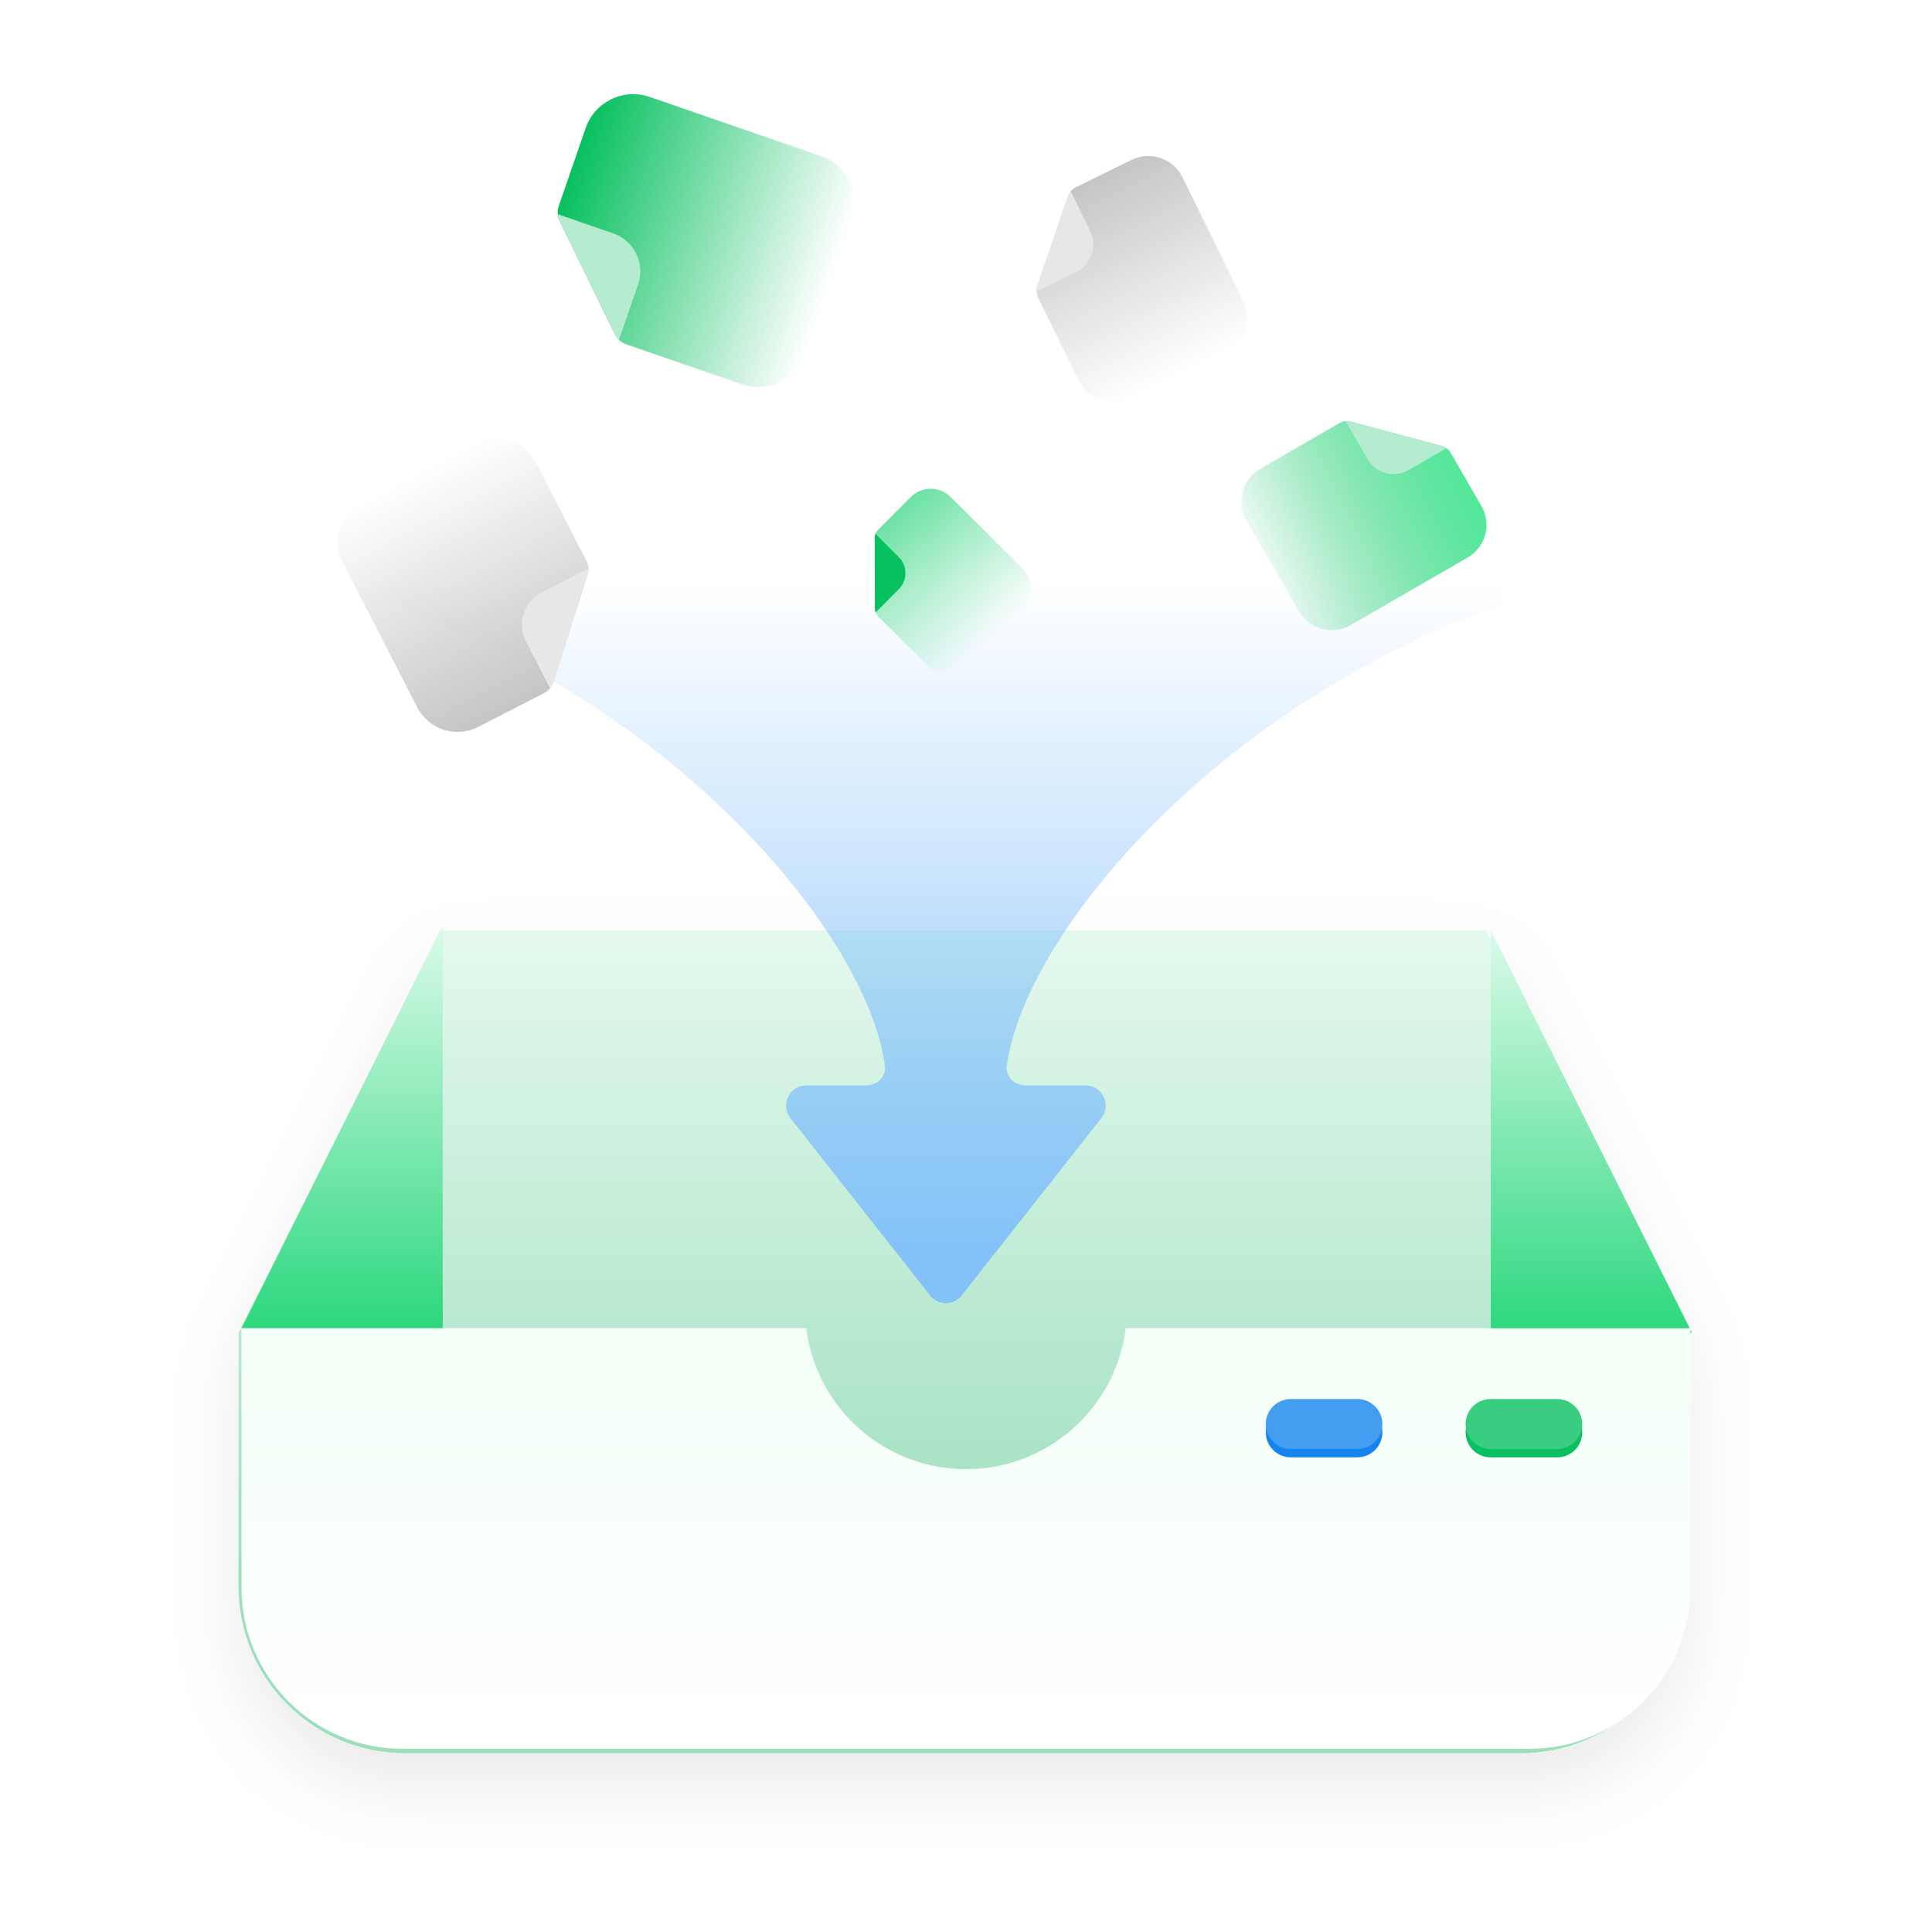
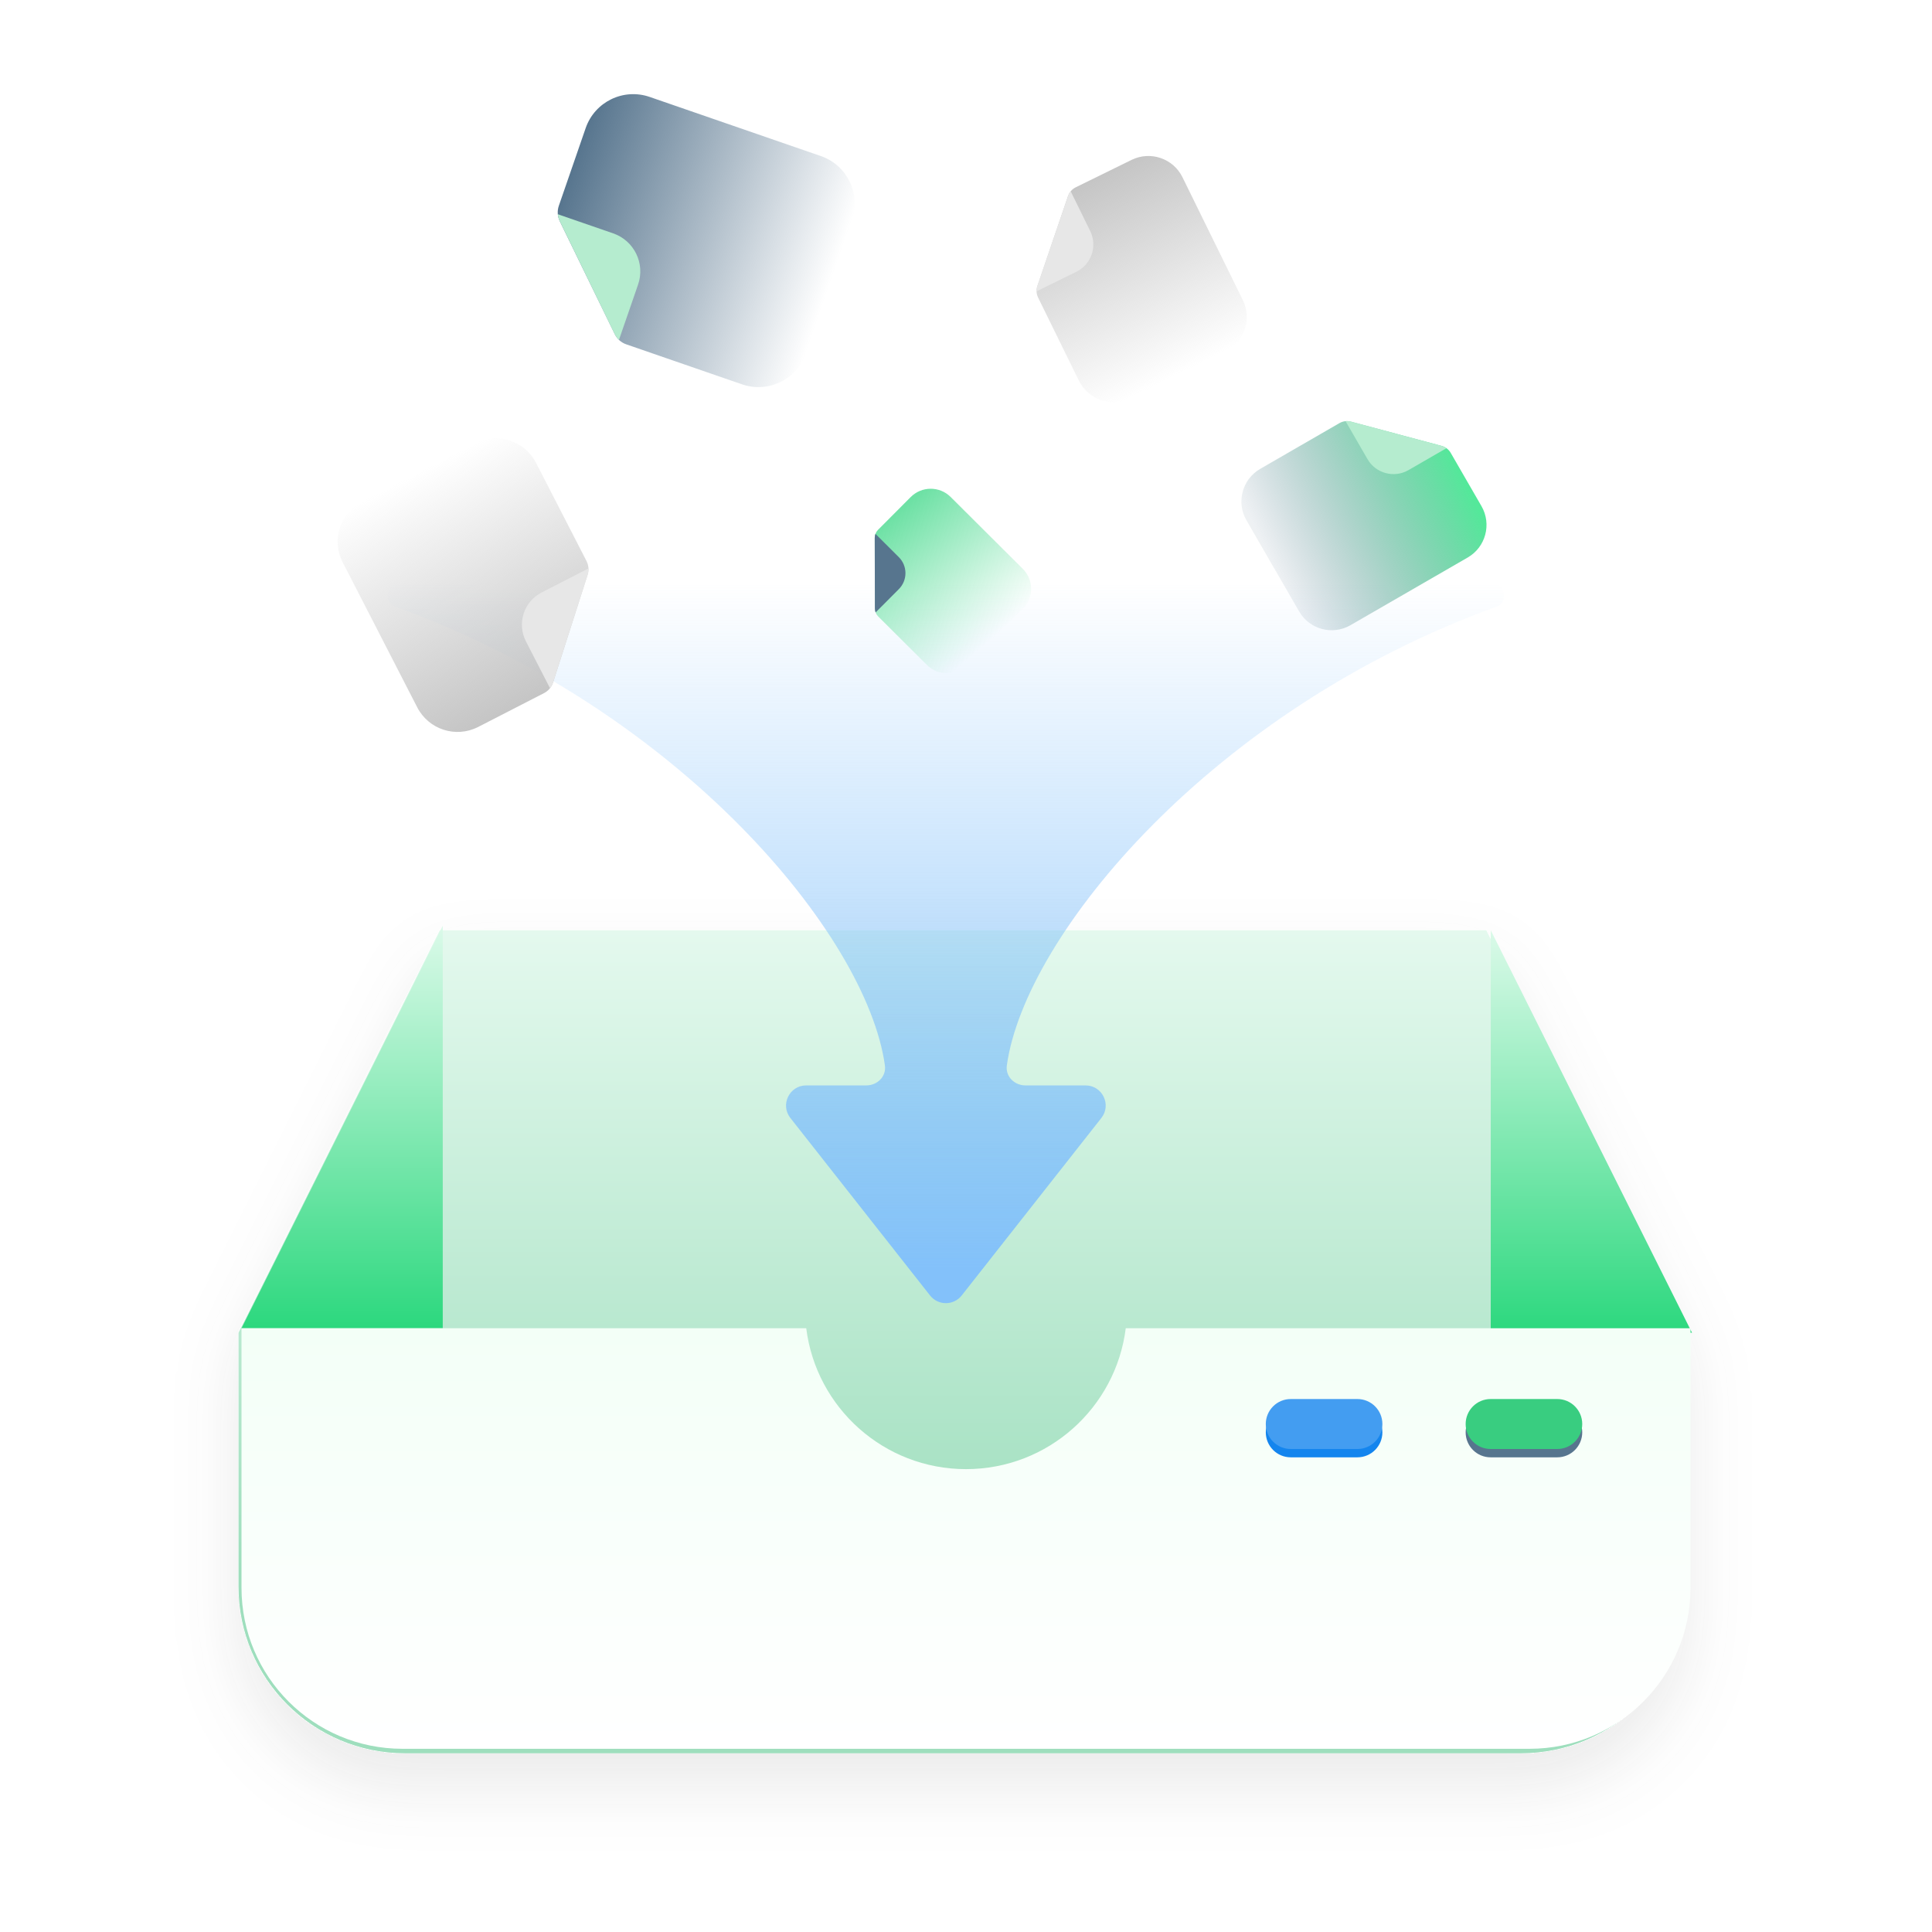
<svg xmlns="http://www.w3.org/2000/svg" width="162" height="162" viewBox="0 0 162 162" fill="none">
  <g filter="url(#filter0_d_6022_51731)">
    <path d="M36.875 78L20 111.75V133.047C20 140.76 26.253 147.013 33.965 147.013H80.75H127.534C135.247 147.013 141.5 140.76 141.5 133.047V111.75L124.625 78H80.75H36.875Z" fill="url(#paint0_linear_6022_51731)" />
  </g>
  <path d="M37.125 111.375V77.625L20.25 111.375H37.125Z" fill="url(#paint1_linear_6022_51731)" />
  <path d="M125 111.75V78L141.875 111.75H125Z" fill="url(#paint2_linear_6022_51731)" />
  <path d="M77.986 108.627L66.274 93.744C65.403 92.636 66.192 91.013 67.6 91.013H72.635C73.567 91.013 74.329 90.263 74.201 89.339C72.675 78.35 56.88 59.435 33.101 50.855C32.173 50.52 32.407 48.938 33.393 48.938H125.232C126.218 48.938 126.452 50.52 125.524 50.855C101.744 59.435 85.95 78.35 84.424 89.339C84.296 90.263 85.058 91.013 85.99 91.013H91.025C92.433 91.013 93.222 92.636 92.351 93.744L80.639 108.627C79.963 109.486 78.662 109.486 77.986 108.627Z" fill="url(#paint3_linear_6022_51731)" />
  <path fill-rule="evenodd" clip-rule="evenodd" d="M67.604 111.375H20.25V133.138C20.25 140.594 26.294 146.638 33.75 146.638H128.25C135.706 146.638 141.75 140.594 141.75 133.138V111.375H94.395C93.565 118.034 87.884 123.188 80.999 123.188C74.115 123.188 68.434 118.034 67.604 111.375Z" fill="url(#paint4_linear_6022_51731)" />
  <path d="M46.937 18.544C46.741 18.141 46.713 17.677 46.859 17.254L49.11 10.738C49.871 8.535 52.273 7.367 54.475 8.127L68.83 13.086C71.033 13.847 72.201 16.249 71.441 18.451L67.584 29.616C66.823 31.819 64.421 32.987 62.219 32.226L52.512 28.873C52.089 28.727 51.741 28.419 51.545 28.017L46.937 18.544Z" fill="url(#paint5_linear_6022_51731)" />
  <mask id="mask0_6022_51731" style="mask-type:alpha" maskUnits="userSpaceOnUse" x="46" y="7" width="26" height="26">
    <path d="M46.937 18.544C46.741 18.141 46.713 17.677 46.859 17.254L49.11 10.738C49.871 8.535 52.273 7.367 54.475 8.127L68.83 13.086C71.033 13.847 72.201 16.249 71.441 18.451L67.584 29.616C66.823 31.819 64.421 32.987 62.219 32.226L52.512 28.873C52.089 28.727 51.741 28.419 51.545 28.017L46.937 18.544Z" fill="#D9D9D9" />
  </mask>
  <g mask="url(#mask0_6022_51731)">
    <path d="M43.876 25.89L46.631 17.915L51.416 19.568C53.178 20.177 54.113 22.098 53.504 23.86L51.851 28.645L43.876 25.89Z" fill="#B5ECCF" />
  </g>
  <path d="M89.557 16.439C89.666 16.118 89.899 15.854 90.203 15.705L94.883 13.407C96.465 12.63 98.377 13.283 99.153 14.864L104.217 25.175C104.993 26.756 104.341 28.668 102.759 29.445L94.74 33.383C93.158 34.16 91.246 33.507 90.469 31.925L87.046 24.953C86.897 24.65 86.874 24.299 86.984 23.979L89.557 16.439Z" fill="url(#paint6_linear_6022_51731)" />
  <mask id="mask1_6022_51731" style="mask-type:alpha" maskUnits="userSpaceOnUse" x="86" y="13" width="19" height="21">
    <path d="M89.557 16.439C89.666 16.118 89.899 15.854 90.203 15.705L94.883 13.407C96.465 12.63 98.377 13.283 99.153 14.864L104.217 25.175C104.993 26.756 104.341 28.668 102.759 29.445L94.74 33.383C93.158 34.16 91.246 33.507 90.469 31.925L87.046 24.953C86.897 24.65 86.874 24.299 86.984 23.979L89.557 16.439Z" fill="#D9D9D9" />
  </mask>
  <g mask="url(#mask1_6022_51731)">
    <path d="M84 18.751L89.728 15.938L91.416 19.375C92.037 20.64 91.515 22.17 90.25 22.791L86.813 24.479L84 18.751Z" fill="#E7E7E7" />
  </g>
  <path d="M46.373 57.229C46.25 57.612 45.98 57.931 45.621 58.116L40.1 60.953C38.234 61.912 35.944 61.177 34.986 59.311L28.735 47.149C27.777 45.284 28.512 42.994 30.378 42.035L39.837 37.174C41.702 36.215 43.992 36.95 44.951 38.816L49.178 47.039C49.362 47.398 49.396 47.815 49.273 48.198L46.373 57.229Z" fill="url(#paint7_linear_6022_51731)" />
  <mask id="mask2_6022_51731" style="mask-type:alpha" maskUnits="userSpaceOnUse" x="28" y="36" width="22" height="26">
    <path d="M46.373 57.229C46.25 57.612 45.98 57.931 45.621 58.116L40.1 60.953C38.234 61.912 35.944 61.177 34.986 59.311L28.735 47.149C27.777 45.284 28.512 42.994 30.378 42.035L39.837 37.174C41.702 36.215 43.992 36.95 44.951 38.816L49.178 47.039C49.362 47.398 49.396 47.815 49.273 48.198L46.373 57.229Z" fill="#D9D9D9" />
  </mask>
  <g mask="url(#mask2_6022_51731)">
    <path d="M52.938 54.356L46.181 57.828L44.098 53.774C43.331 52.282 43.919 50.45 45.411 49.683L49.465 47.599L52.938 54.356Z" fill="#E7E7E7" />
  </g>
  <path d="M120.88 37.389C121.203 37.476 121.479 37.687 121.646 37.977L124.223 42.44C125.093 43.948 124.577 45.877 123.069 46.747L113.238 52.423C111.729 53.294 109.801 52.777 108.93 51.269L104.515 43.623C103.645 42.115 104.161 40.186 105.67 39.315L112.317 35.477C112.607 35.31 112.951 35.265 113.274 35.351L120.88 37.389Z" fill="url(#paint8_linear_6022_51731)" />
  <mask id="mask3_6022_51731" style="mask-type:alpha" maskUnits="userSpaceOnUse" x="104" y="35" width="21" height="18">
    <path d="M120.88 37.389C121.203 37.476 121.479 37.687 121.646 37.977L124.223 42.44C125.093 43.948 124.577 45.877 123.069 46.747L113.238 52.423C111.729 53.294 109.801 52.777 108.93 51.269L104.515 43.623C103.645 42.115 104.161 40.186 105.67 39.315L112.317 35.477C112.607 35.31 112.951 35.265 113.274 35.351L120.88 37.389Z" fill="#D9D9D9" />
  </mask>
  <g mask="url(#mask3_6022_51731)">
    <path d="M118.231 32.063L121.385 37.524L118.108 39.416C116.901 40.113 115.358 39.7 114.662 38.493L112.77 35.216L118.231 32.063Z" fill="#B5ECCF" />
  </g>
  <path d="M73.348 45.098C73.348 44.847 73.447 44.605 73.625 44.427L76.36 41.681C77.285 40.752 78.786 40.749 79.715 41.674L85.764 47.699C86.692 48.624 86.695 50.126 85.771 51.054L81.085 55.759C80.16 56.687 78.658 56.69 77.73 55.766L73.639 51.691C73.461 51.514 73.361 51.273 73.36 51.021L73.348 45.098Z" fill="url(#paint9_linear_6022_51731)" />
  <mask id="mask4_6022_51731" style="mask-type:alpha" maskUnits="userSpaceOnUse" x="73" y="40" width="14" height="17">
    <path d="M73.348 45.098C73.348 44.847 73.447 44.605 73.625 44.427L76.36 41.681C77.285 40.752 78.786 40.749 79.715 41.674L85.764 47.699C86.692 48.624 86.695 50.126 85.771 51.054L81.085 55.759C80.16 56.687 78.658 56.69 77.73 55.766L73.639 51.691C73.461 51.514 73.361 51.273 73.36 51.021L73.348 45.098Z" fill="#D9D9D9" />
  </mask>
  <g mask="url(#mask4_6022_51731)">
-     <path d="M70 48.066L73.347 44.705L75.364 46.714C76.107 47.453 76.109 48.655 75.37 49.397L73.361 51.414L70 48.066Z" fill="#07C05F" />
+     <path d="M70 48.066L73.347 44.705L75.364 46.714C76.107 47.453 76.109 48.655 75.37 49.397L73.361 51.414L70 48.066Z" fill="#57758e" />
  </g>
  <path d="M106.138 120.103C106.138 118.946 107.076 118.009 108.233 118.009H113.819C114.976 118.009 115.914 118.946 115.914 120.103V120.103C115.914 121.26 114.976 122.198 113.819 122.198H108.233C107.076 122.198 106.138 121.26 106.138 120.103V120.103Z" fill="#1485EE" />
-   <path d="M122.896 120.103C122.896 118.946 123.834 118.009 124.991 118.009H130.578C131.734 118.009 132.672 118.946 132.672 120.103V120.103C132.672 121.26 131.734 122.198 130.578 122.198H124.991C123.834 122.198 122.896 121.26 122.896 120.103V120.103Z" fill="#07C05F" />
+   <path d="M122.896 120.103C122.896 118.946 123.834 118.009 124.991 118.009H130.578C131.734 118.009 132.672 118.946 132.672 120.103V120.103C132.672 121.26 131.734 122.198 130.578 122.198H124.991C123.834 122.198 122.896 121.26 122.896 120.103V120.103Z" fill="#57758e" />
  <rect x="106.138" y="117.31" width="9.776" height="4.19" rx="2.095" fill="#439DF1" />
  <rect x="122.896" y="117.31" width="9.776" height="4.19" rx="2.095" fill="#39CD80" />
  <defs>
    <filter id="filter0_d_6022_51731" x="14.414" y="75.207" width="132.672" height="80.185" filterUnits="userSpaceOnUse" color-interpolation-filters="sRGB">
      <feFlood flood-opacity="0" result="BackgroundImageFix" />
      <feColorMatrix in="SourceAlpha" type="matrix" values="0 0 0 0 0 0 0 0 0 0 0 0 0 0 0 0 0 0 127 0" result="hardAlpha" />
      <feOffset dy="2.793" />
      <feGaussianBlur stdDeviation="2.793" />
      <feComposite in2="hardAlpha" operator="out" />
      <feColorMatrix type="matrix" values="0 0 0 0 0.193 0 0 0 0 0.193 0 0 0 0 0.193 0 0 0 0.1 0" />
      <feBlend mode="normal" in2="BackgroundImageFix" result="effect1_dropShadow_6022_51731" />
      <feBlend mode="normal" in="SourceGraphic" in2="effect1_dropShadow_6022_51731" result="shape" />
    </filter>
    <linearGradient id="paint0_linear_6022_51731" x1="80.75" y1="78" x2="80.75" y2="132" gradientUnits="userSpaceOnUse">
      <stop stop-color="#E4F9EE" />
      <stop offset="1" stop-color="#9EDEBD" />
    </linearGradient>
    <linearGradient id="paint1_linear_6022_51731" x1="28.688" y1="77.625" x2="28.688" y2="111.375" gradientUnits="userSpaceOnUse">
      <stop stop-color="#DBFAE9" />
      <stop offset="1" stop-color="#2CD87E" />
    </linearGradient>
    <linearGradient id="paint2_linear_6022_51731" x1="133.438" y1="78" x2="133.438" y2="111.75" gradientUnits="userSpaceOnUse">
      <stop stop-color="#DBFAE9" />
      <stop offset="1" stop-color="#2CD87E" />
    </linearGradient>
    <linearGradient id="paint3_linear_6022_51731" x1="79.312" y1="106.312" x2="79.312" y2="48.938" gradientUnits="userSpaceOnUse">
      <stop stop-color="#83C1FA" />
      <stop offset="1" stop-color="#83C1FA" stop-opacity="0" />
    </linearGradient>
    <linearGradient id="paint4_linear_6022_51731" x1="81" y1="111.375" x2="81" y2="146.638" gradientUnits="userSpaceOnUse">
      <stop stop-color="#F3FFF7" />
      <stop offset="1" stop-color="white" />
    </linearGradient>
    <linearGradient id="paint5_linear_6022_51731" x1="47.182" y1="16.32" x2="69.512" y2="24.034" gradientUnits="userSpaceOnUse">
-       <stop stop-color="#07C05F" />
-       <stop offset="1" stop-color="#07C05F" stop-opacity="0" />
+       <stop stop-color="#57758e" />
+       <stop offset="1" stop-color="#57758e" stop-opacity="0" />
    </linearGradient>
    <linearGradient id="paint6_linear_6022_51731" x1="90.874" y1="15.376" x2="98.749" y2="31.414" gradientUnits="userSpaceOnUse">
      <stop stop-color="#C5C5C5" />
      <stop offset="1" stop-color="#C5C5C5" stop-opacity="0" />
    </linearGradient>
    <linearGradient id="paint7_linear_6022_51731" x1="44.83" y1="58.523" x2="35.107" y2="39.604" gradientUnits="userSpaceOnUse">
      <stop stop-color="#C5C5C5" />
      <stop offset="1" stop-color="#C5C5C5" stop-opacity="0" />
    </linearGradient>
    <linearGradient id="paint8_linear_6022_51731" x1="121.732" y1="38.126" x2="105.974" y2="45.824" gradientUnits="userSpaceOnUse">
      <stop stop-color="#54E89A" />
-       <stop offset="1" stop-color="#07C05F" stop-opacity="0.1" />
+       <stop offset="1" stop-color="#57758e" stop-opacity="0.1" />
    </linearGradient>
    <linearGradient id="paint9_linear_6022_51731" x1="73.656" y1="44.395" x2="82.245" y2="54.373" gradientUnits="userSpaceOnUse">
      <stop stop-color="#6EE1A5" />
      <stop offset="1" stop-color="#6EE1A5" stop-opacity="0" />
    </linearGradient>
  </defs>
</svg>
